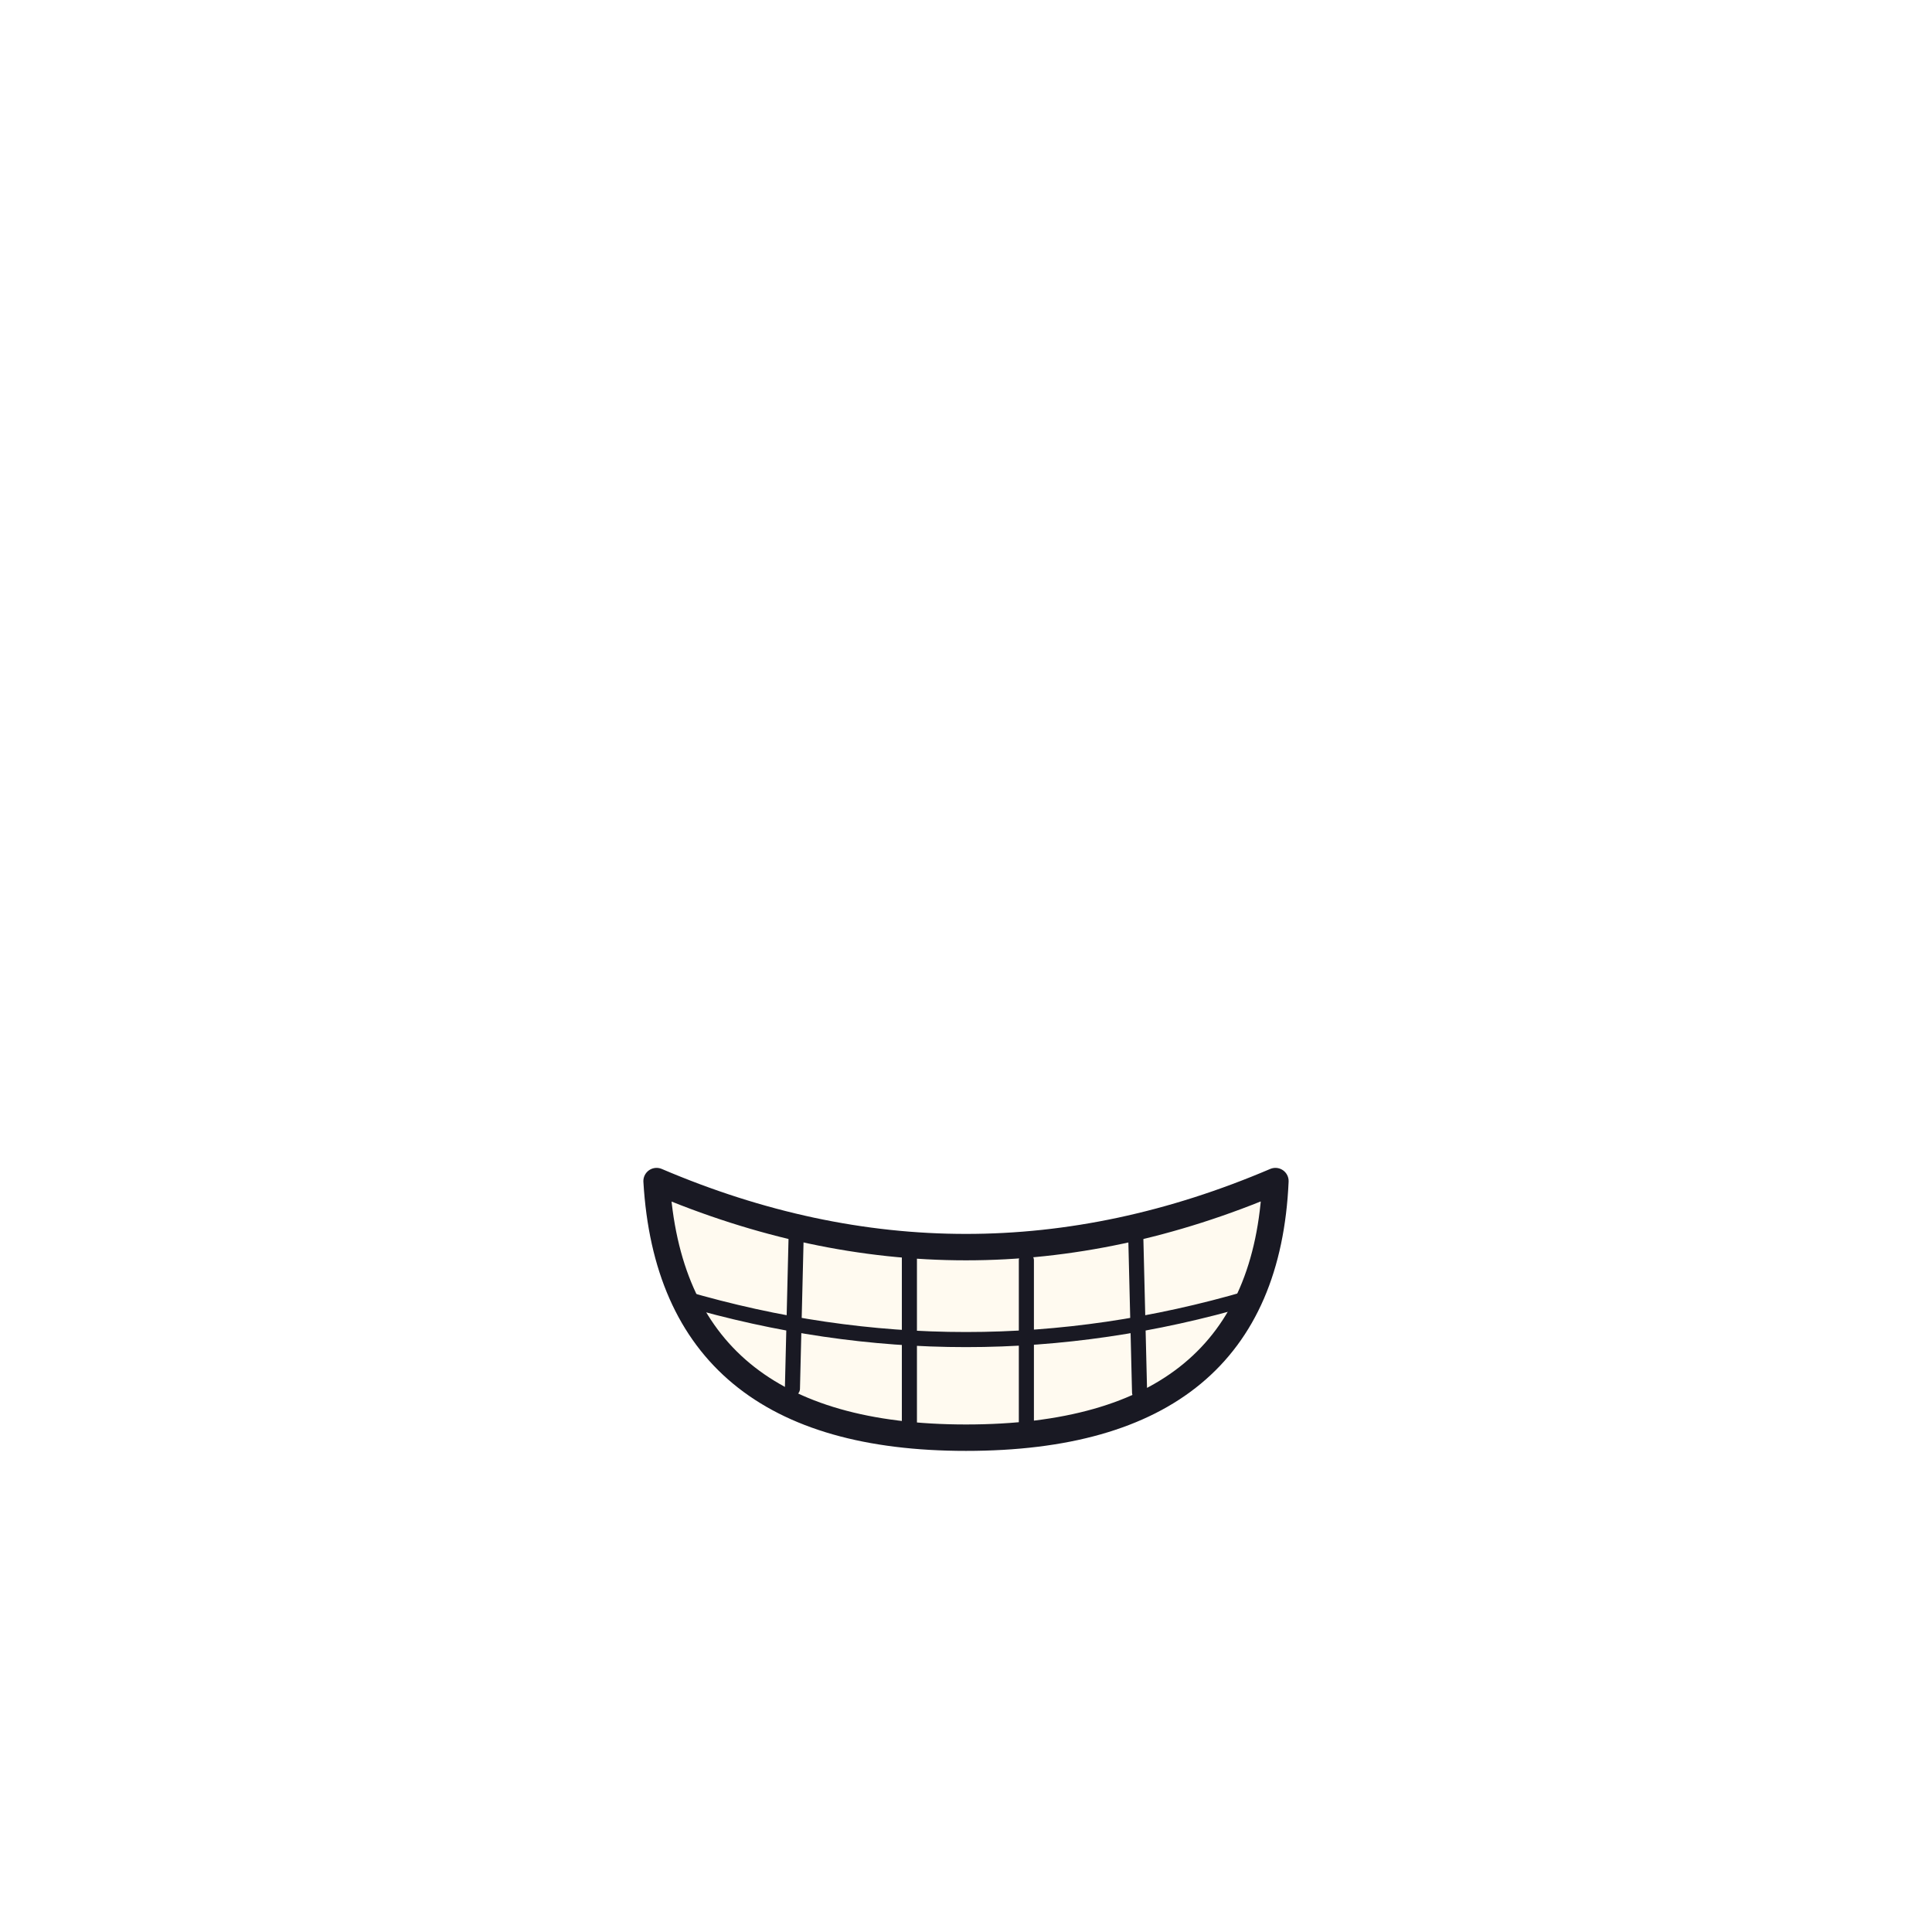
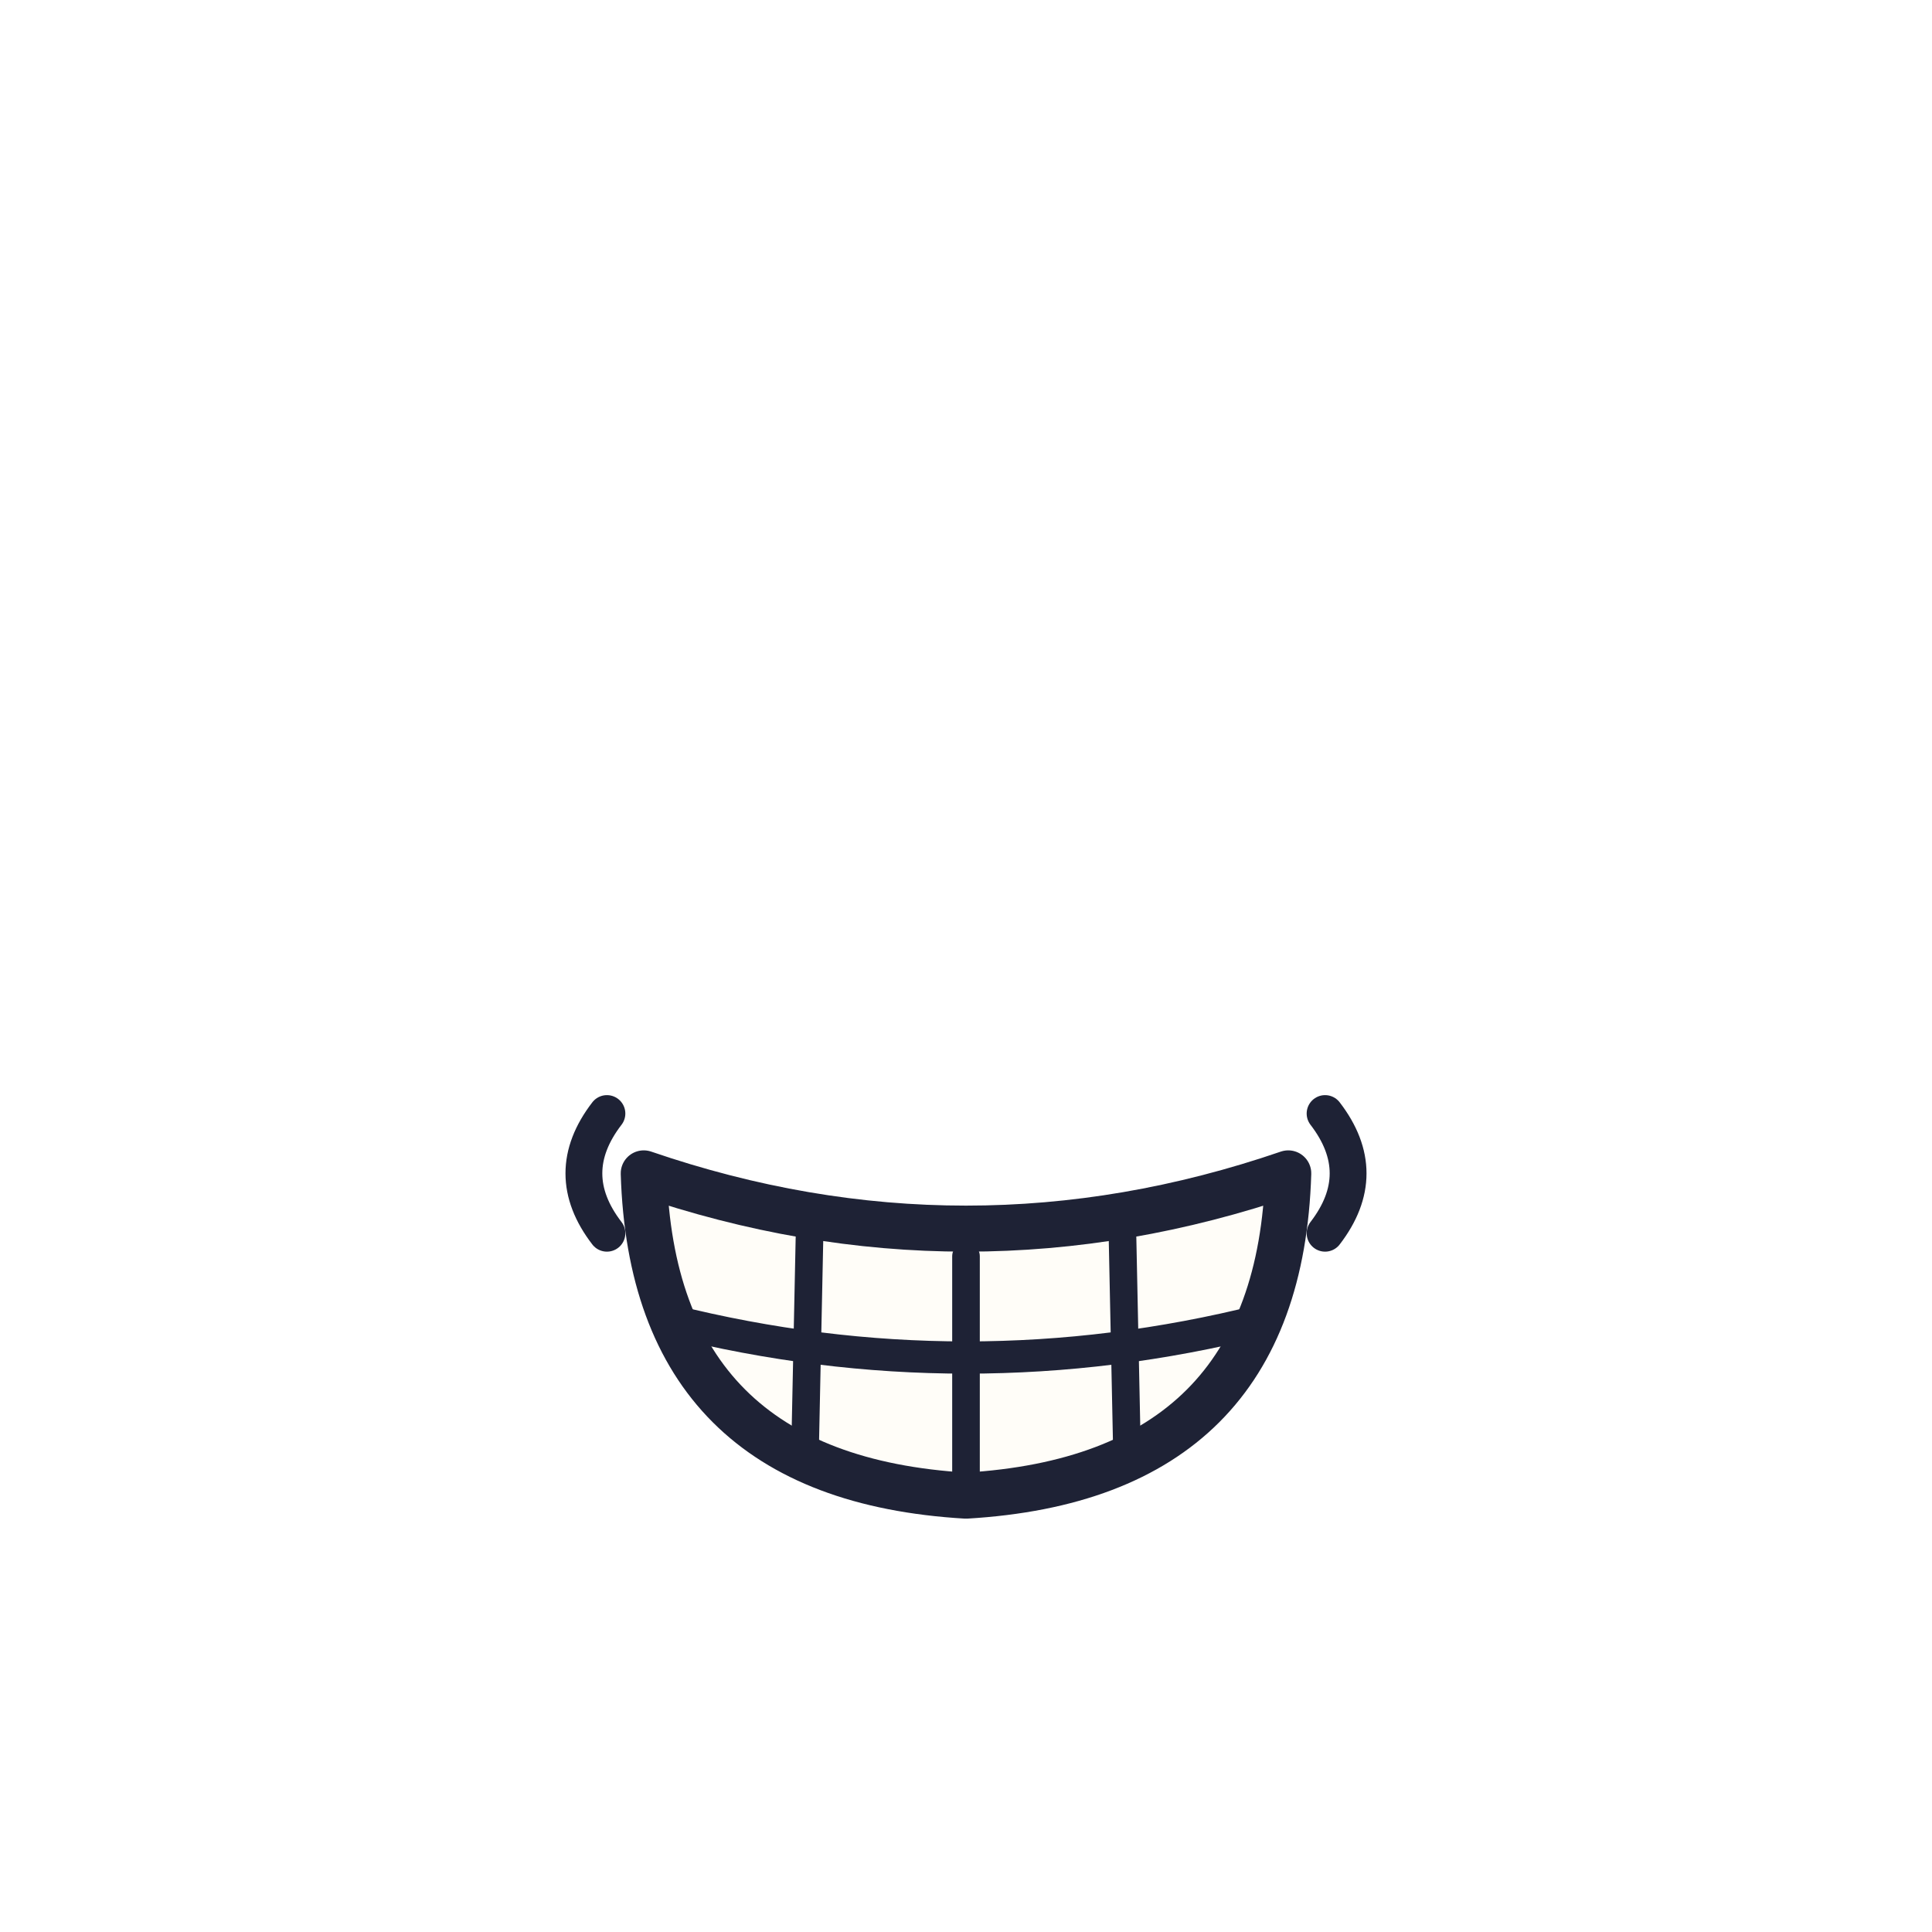
<svg xmlns="http://www.w3.org/2000/svg" width="512" height="512" viewBox="0 0 512 512">
-   <g fill="#191923" stroke="#191923" stroke-width="7" stroke-linecap="round" stroke-linejoin="round">
-     <path d="M 174 313 Q 256 348 338 313 Q 335 381 256 381 Q 178 381 174 313 Z" fill="#fffaf0" />
-     <path d="M 181 344 Q 256 366 331 344 M 211 327 L 210 368 M 241 333 L 241 378 M 272 334 L 272 377 M 301 328 L 302 369" fill="none" stroke-width="4" />
+   <g transform="translate(256 350) scale(1.22) translate(-256 -350)" stroke-linecap="round" stroke-linejoin="round">
+     <path d="M 186 318 Q 256 342 326 318 Q 324 384 256 388 Q 188 384 186 318 Z" fill="#fffdf8" stroke="#1e2235" stroke-width="10" />
+     <path d="M 192 350 Q 256 366 320 350" fill="none" stroke="#1e2235" stroke-width="7" />
+     <path d="M 222 332 L 221 380 M 256 336 L 256 388 M 290 332 L 291 380" fill="none" stroke="#1e2235" stroke-width="6" />
+     <path d="M 178 305 Q 168 318 178 331" fill="none" stroke="#1e2235" stroke-width="8" />
+     <path d="M 334 305 Q 344 318 334 331" fill="none" stroke="#1e2235" stroke-width="8" />
  </g>
</svg>
